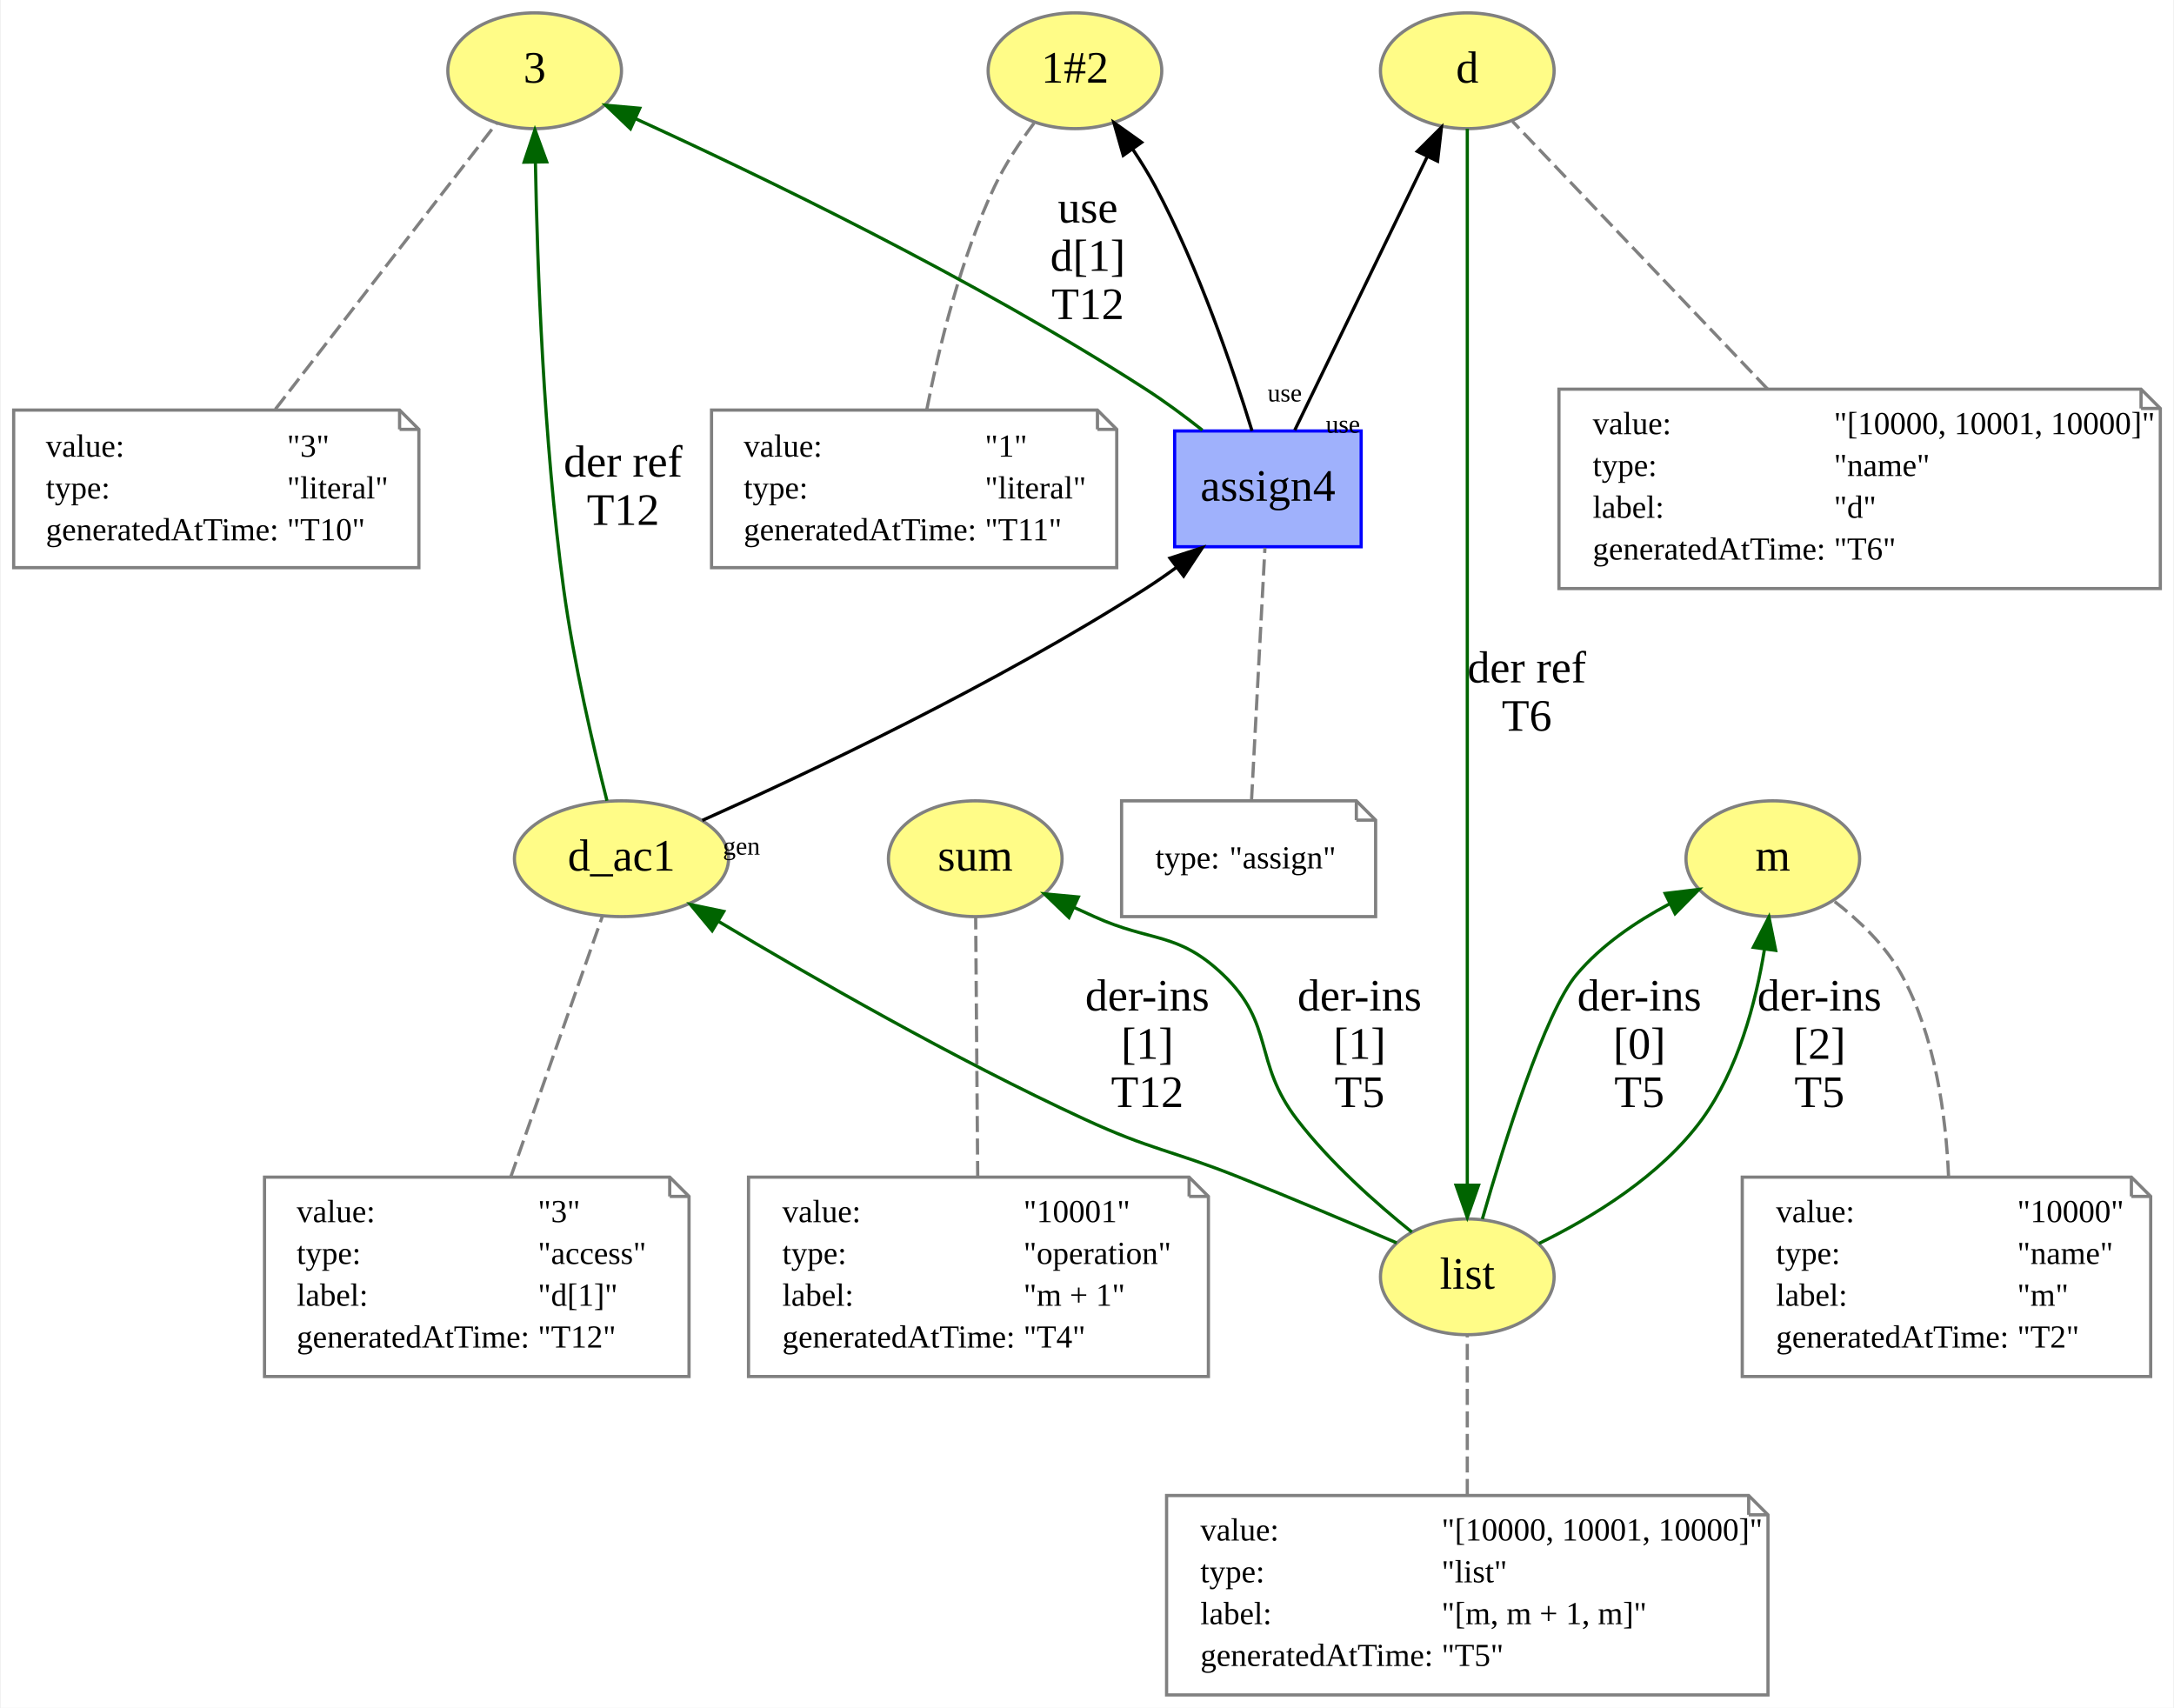
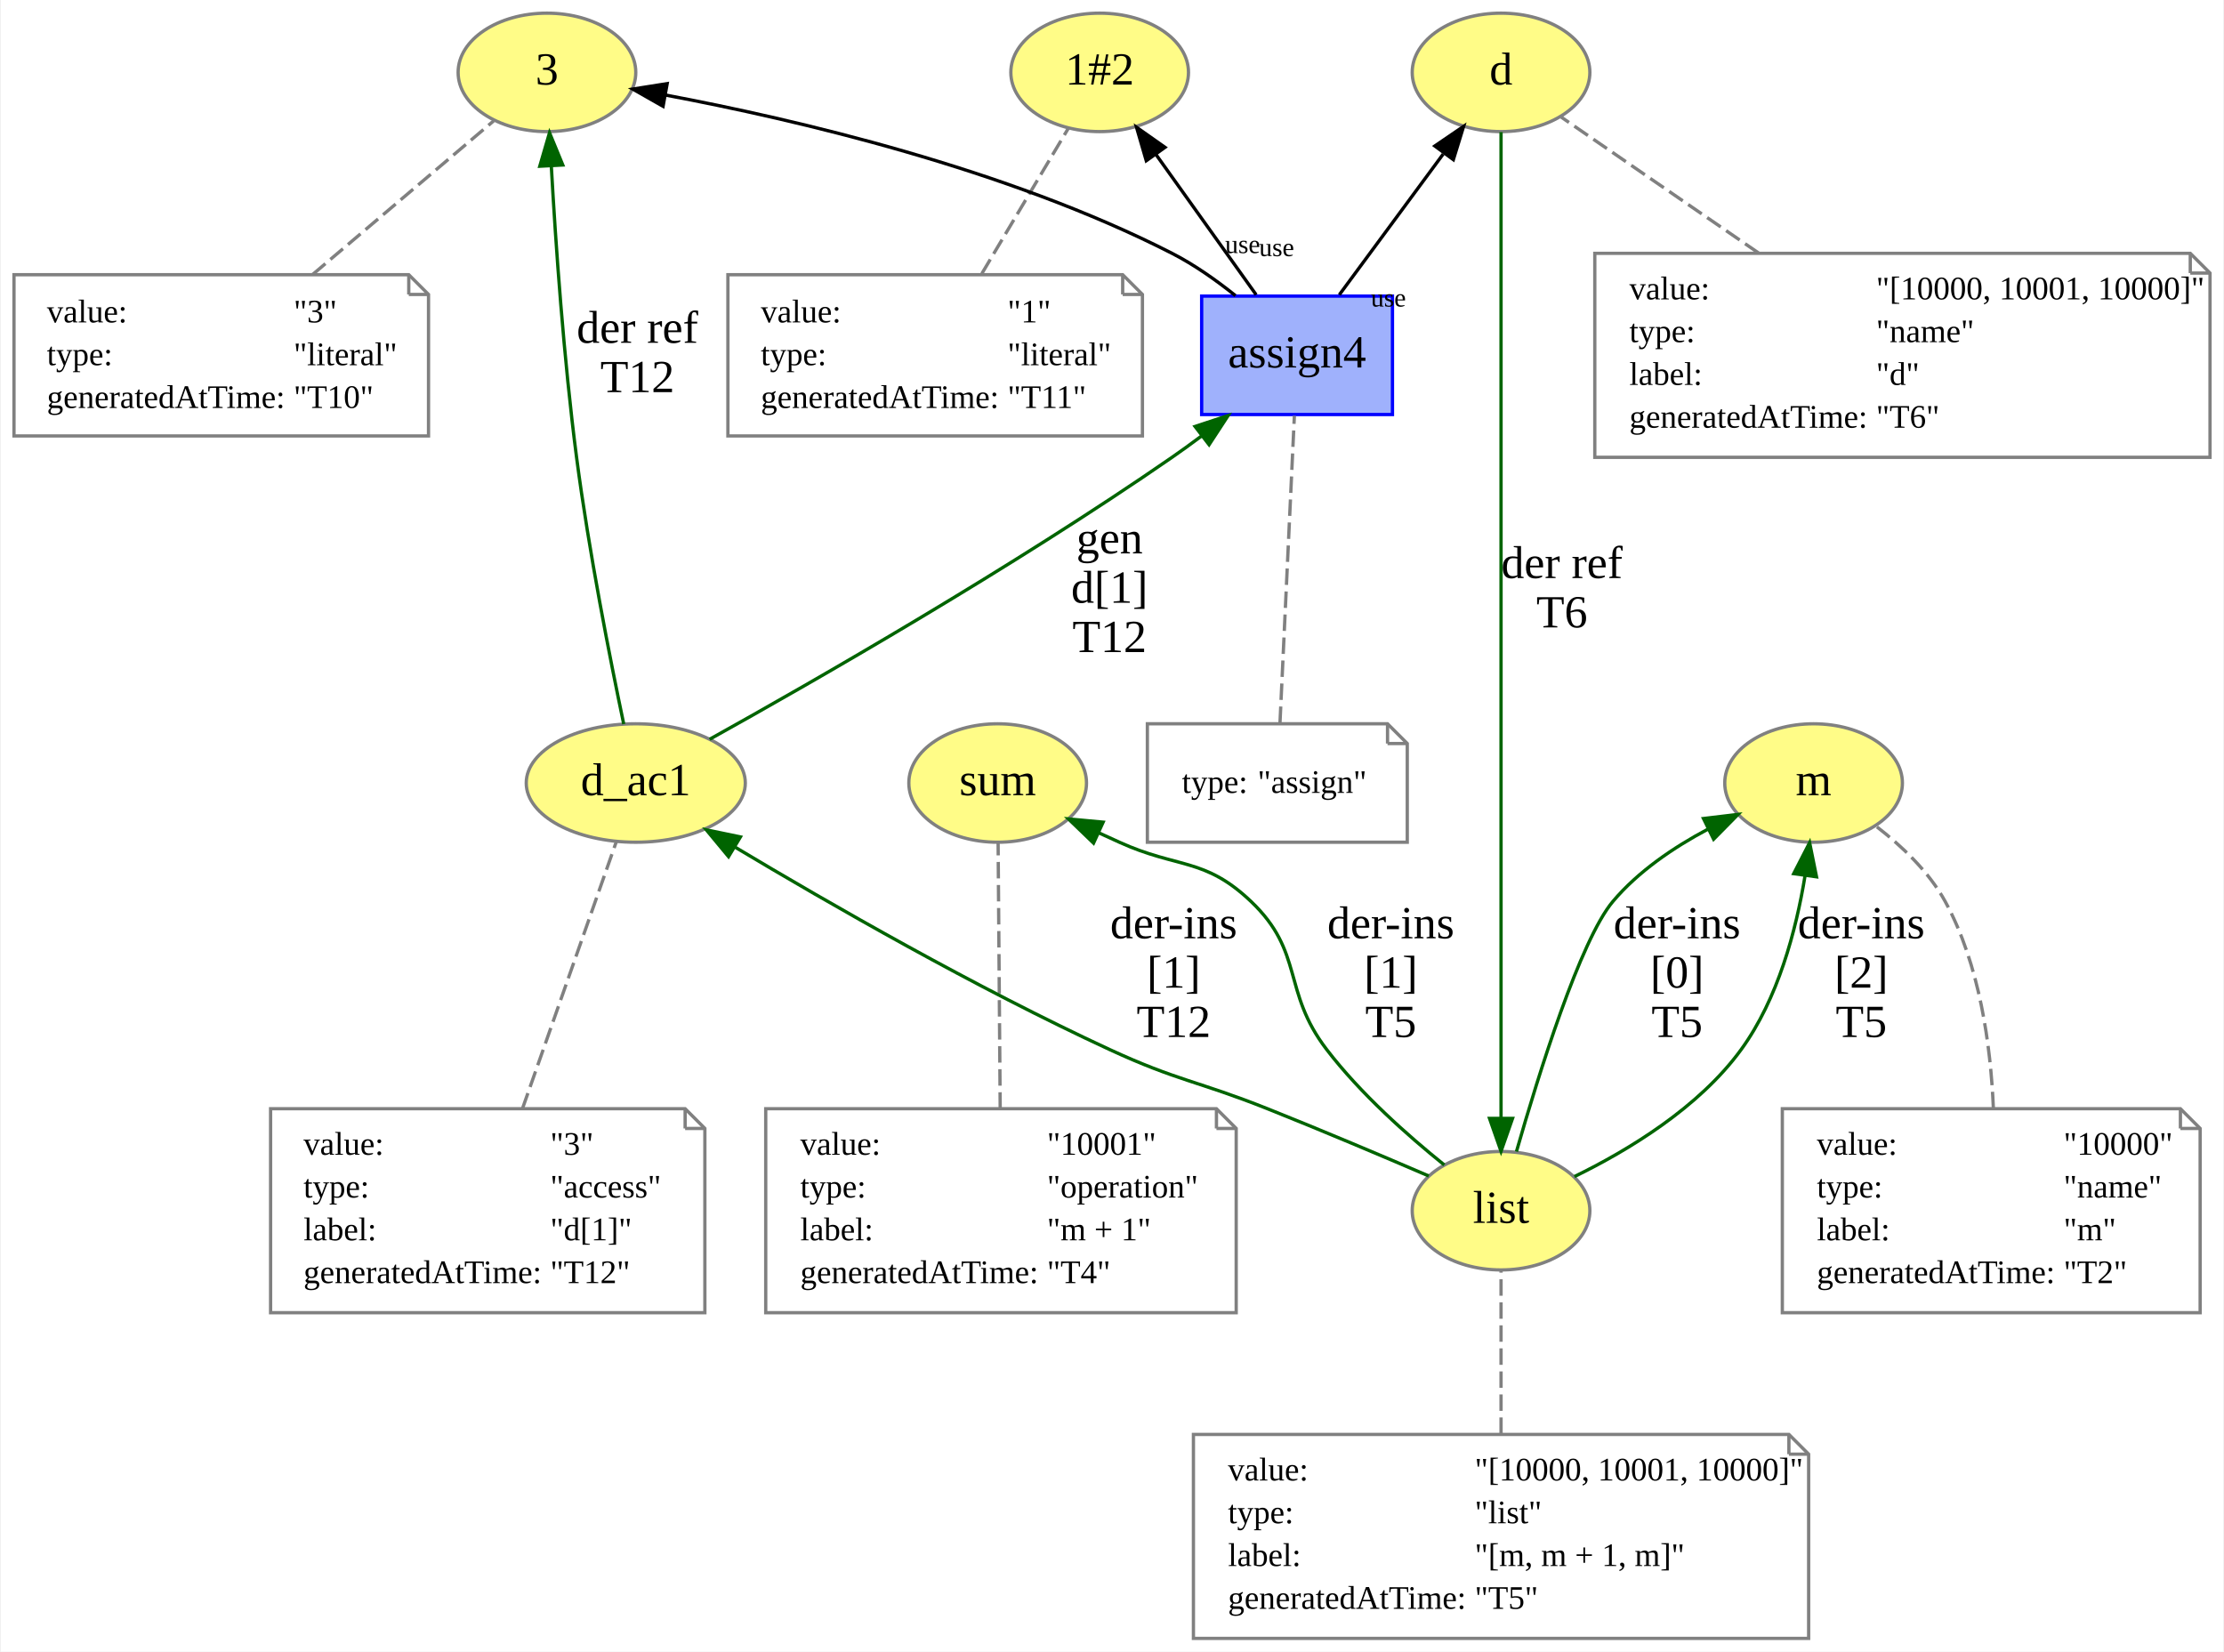
- <svg xmlns="http://www.w3.org/2000/svg" xmlns:xlink="http://www.w3.org/1999/xlink" width="676pt" height="531pt" viewBox="0.00 0.00 675.50 531.00">
-   <g id="graph0" class="graph" transform="scale(1 1) rotate(0) translate(4 527)">
-     <polygon fill="white" stroke="none" points="-4,4 -4,-527 671.5,-527 671.5,4 -4,4" />
+ <svg xmlns="http://www.w3.org/2000/svg" xmlns:xlink="http://www.w3.org/1999/xlink" width="676pt" height="502pt" viewBox="0.00 0.00 675.50 502.00">
+   <g id="graph0" class="graph" transform="scale(1 1) rotate(0) translate(4 498)">
+     <polygon fill="white" stroke="none" points="-4,4 -4,-498 671.5,-498 671.5,4 -4,4" />
    <g id="node1" class="node">
      <g id="a_node1">
        <a xlink:href="http://example.org/m" xlink:title="m">
          <ellipse fill="#fffc87" stroke="#808080" cx="547" cy="-260" rx="27" ry="18" />
          <text text-anchor="middle" x="547" y="-256.3" font-family="Times New Roman,serif" font-size="14.00">m</text>
        </a>
      </g>
    </g>
    <g id="node2" class="node">
      <polygon fill="none" stroke="gray" points="658.5,-161 537.5,-161 537.5,-99 664.5,-99 664.5,-155 658.5,-161" />
      <polyline fill="none" stroke="gray" points="658.5,-161 658.5,-155 " />
      <polyline fill="none" stroke="gray" points="664.5,-155 658.5,-155 " />
      <text text-anchor="start" x="548" y="-147" font-family="Times New Roman,serif" font-size="10.00">value:</text>
      <text text-anchor="start" x="623" y="-147" font-family="Times New Roman,serif" font-size="10.00">"10000"</text>
      <text text-anchor="start" x="548" y="-134" font-family="Times New Roman,serif" font-size="10.00">type:</text>
      <text text-anchor="start" x="623" y="-134" font-family="Times New Roman,serif" font-size="10.00">"name"</text>
      <text text-anchor="start" x="548" y="-121" font-family="Times New Roman,serif" font-size="10.00">label:</text>
      <text text-anchor="start" x="623" y="-121" font-family="Times New Roman,serif" font-size="10.00">"m"</text>
      <text text-anchor="start" x="548" y="-108" font-family="Times New Roman,serif" font-size="10.00">generatedAtTime:</text>
      <text text-anchor="start" x="623" y="-108" font-family="Times New Roman,serif" font-size="10.00">"T2"</text>
    </g>
    <g id="edge1" class="edge">
      <path fill="none" stroke="gray" stroke-dasharray="5,2" d="M601.648,-161.156C600.846,-180.225 597.503,-204.806 587,-224 582.039,-233.066 573.763,-240.899 566.021,-246.842" />
    </g>
    <g id="node3" class="node">
      <g id="a_node3">
        <a xlink:href="http://example.org/sum" xlink:title="sum">
          <ellipse fill="#fffc87" stroke="#808080" cx="299" cy="-260" rx="27" ry="18" />
          <text text-anchor="middle" x="299" y="-256.3" font-family="Times New Roman,serif" font-size="14.00">sum</text>
        </a>
      </g>
    </g>
    <g id="node4" class="node">
      <polygon fill="none" stroke="gray" points="365.5,-161 228.5,-161 228.5,-99 371.5,-99 371.5,-155 365.5,-161" />
      <polyline fill="none" stroke="gray" points="365.5,-161 365.5,-155 " />
      <polyline fill="none" stroke="gray" points="371.5,-155 365.5,-155 " />
      <text text-anchor="start" x="239" y="-147" font-family="Times New Roman,serif" font-size="10.00">value:</text>
      <text text-anchor="start" x="314" y="-147" font-family="Times New Roman,serif" font-size="10.00">"10001"</text>
      <text text-anchor="start" x="239" y="-134" font-family="Times New Roman,serif" font-size="10.00">type:</text>
      <text text-anchor="start" x="314" y="-134" font-family="Times New Roman,serif" font-size="10.00">"operation"</text>
      <text text-anchor="start" x="239" y="-121" font-family="Times New Roman,serif" font-size="10.00">label:</text>
      <text text-anchor="start" x="314" y="-121" font-family="Times New Roman,serif" font-size="10.00">"m + 1"</text>
      <text text-anchor="start" x="239" y="-108" font-family="Times New Roman,serif" font-size="10.00">generatedAtTime:</text>
      <text text-anchor="start" x="314" y="-108" font-family="Times New Roman,serif" font-size="10.00">"T4"</text>
    </g>
    <g id="edge2" class="edge">
      <path fill="none" stroke="gray" stroke-dasharray="5,2" d="M299.766,-161.01C299.569,-186.134 299.296,-221.102 299.135,-241.76" />
    </g>
    <g id="node5" class="node">
      <g id="a_node5">
        <a xlink:href="http://example.org/list" xlink:title="list">
          <ellipse fill="#fffc87" stroke="#808080" cx="452" cy="-130" rx="27" ry="18" />
          <text text-anchor="middle" x="452" y="-126.3" font-family="Times New Roman,serif" font-size="14.00">list</text>
        </a>
      </g>
    </g>
    <g id="edge4" class="edge">
      <path fill="none" stroke="darkgreen" d="M456.687,-147.986C463.413,-171.454 476.086,-212.234 486,-224 493.71,-233.15 504.456,-240.424 514.785,-245.917" />
      <polygon fill="darkgreen" stroke="darkgreen" points="513.533,-249.201 524.053,-250.463 516.616,-242.917 513.533,-249.201" />
      <text text-anchor="middle" x="505.5" y="-212.8" font-family="Times New Roman,serif" font-size="14.00">der-ins</text>
      <text text-anchor="middle" x="505.5" y="-197.8" font-family="Times New Roman,serif" font-size="14.00">[0]</text>
      <text text-anchor="middle" x="505.5" y="-182.8" font-family="Times New Roman,serif" font-size="14.00">T5</text>
    </g>
    <g id="edge6" class="edge">
      <path fill="none" stroke="darkgreen" d="M474.315,-140.38C490.662,-148.356 512.154,-161.335 525,-179 536.189,-194.386 541.688,-215.189 544.391,-231.725" />
      <polygon fill="darkgreen" stroke="darkgreen" points="540.958,-232.449 545.795,-241.875 547.892,-231.49 540.958,-232.449" />
      <text text-anchor="middle" x="561.5" y="-212.8" font-family="Times New Roman,serif" font-size="14.00">der-ins</text>
      <text text-anchor="middle" x="561.5" y="-197.8" font-family="Times New Roman,serif" font-size="14.00">[2]</text>
      <text text-anchor="middle" x="561.5" y="-182.8" font-family="Times New Roman,serif" font-size="14.00">T5</text>
    </g>
    <g id="edge5" class="edge">
      <path fill="none" stroke="darkgreen" d="M434.749,-143.918C423.583,-152.888 409.267,-165.597 399,-179 385.341,-196.831 392.272,-208.517 376,-224 361.877,-237.439 353.746,-233.93 336,-242 333.961,-242.927 331.86,-243.885 329.743,-244.853" />
      <polygon fill="darkgreen" stroke="darkgreen" points="328.142,-241.736 320.508,-249.083 331.058,-248.1 328.142,-241.736" />
      <text text-anchor="middle" x="418.5" y="-212.8" font-family="Times New Roman,serif" font-size="14.00">der-ins</text>
      <text text-anchor="middle" x="418.5" y="-197.8" font-family="Times New Roman,serif" font-size="14.00">[1]</text>
      <text text-anchor="middle" x="418.5" y="-182.8" font-family="Times New Roman,serif" font-size="14.00">T5</text>
    </g>
    <g id="node13" class="node">
      <g id="a_node13">
        <a xlink:href="http://example.org/d_ac1" xlink:title="d_ac1">
          <ellipse fill="#fffc87" stroke="#808080" cx="189" cy="-260" rx="33.295" ry="18" />
          <text text-anchor="middle" x="189" y="-256.3" font-family="Times New Roman,serif" font-size="14.00">d_ac1</text>
        </a>
      </g>
    </g>
    <g id="edge12" class="edge">
      <path fill="none" stroke="darkgreen" d="M430.029,-140.558C416.051,-146.571 397.533,-154.411 381,-161 359.835,-169.436 353.682,-169.441 333,-179 292.474,-197.73 247.828,-223.365 219.155,-240.519" />
      <polygon fill="darkgreen" stroke="darkgreen" points="217.194,-237.614 210.433,-245.771 220.805,-243.611 217.194,-237.614" />
      <text text-anchor="middle" x="352.5" y="-212.8" font-family="Times New Roman,serif" font-size="14.00">der-ins</text>
      <text text-anchor="middle" x="352.5" y="-197.8" font-family="Times New Roman,serif" font-size="14.00">[1]</text>
      <text text-anchor="middle" x="352.5" y="-182.8" font-family="Times New Roman,serif" font-size="14.00">T12</text>
    </g>
    <g id="node6" class="node">
      <polygon fill="none" stroke="gray" points="539.5,-62 358.5,-62 358.5,-0 545.5,-0 545.5,-56 539.5,-62" />
      <polyline fill="none" stroke="gray" points="539.5,-62 539.5,-56 " />
      <polyline fill="none" stroke="gray" points="545.5,-56 539.5,-56 " />
      <text text-anchor="start" x="369" y="-48" font-family="Times New Roman,serif" font-size="10.00">value:</text>
      <text text-anchor="start" x="444" y="-48" font-family="Times New Roman,serif" font-size="10.00">"[10000, 10001, 10000]"</text>
      <text text-anchor="start" x="369" y="-35" font-family="Times New Roman,serif" font-size="10.00">type:</text>
      <text text-anchor="start" x="444" y="-35" font-family="Times New Roman,serif" font-size="10.00">"list"</text>
      <text text-anchor="start" x="369" y="-22" font-family="Times New Roman,serif" font-size="10.00">label:</text>
      <text text-anchor="start" x="444" y="-22" font-family="Times New Roman,serif" font-size="10.00">"[m, m + 1, m]"</text>
      <text text-anchor="start" x="369" y="-9" font-family="Times New Roman,serif" font-size="10.00">generatedAtTime:</text>
      <text text-anchor="start" x="444" y="-9" font-family="Times New Roman,serif" font-size="10.00">"T5"</text>
    </g>
    <g id="edge3" class="edge">
      <path fill="none" stroke="gray" stroke-dasharray="5,2" d="M452,-62.16C452,-78.51 452,-98.122 452,-111.859" />
    </g>
    <g id="node7" class="node">
      <g id="a_node7">
        <a xlink:href="http://example.org/d" xlink:title="d">
-           <ellipse fill="#fffc87" stroke="#808080" cx="452" cy="-505" rx="27" ry="18" />
-           <text text-anchor="middle" x="452" y="-501.3" font-family="Times New Roman,serif" font-size="14.00">d</text>
+           <ellipse fill="#fffc87" stroke="#808080" cx="452" cy="-476" rx="27" ry="18" />
+           <text text-anchor="middle" x="452" y="-472.3" font-family="Times New Roman,serif" font-size="14.00">d</text>
        </a>
      </g>
    </g>
    <g id="edge8" class="edge">
-       <path fill="none" stroke="darkgreen" d="M452,-486.977C452,-427.964 452,-231.79 452,-158.733" />
-       <polygon fill="darkgreen" stroke="darkgreen" points="455.5,-158.49 452,-148.49 448.5,-158.49 455.5,-158.49" />
-       <text text-anchor="middle" x="470.5" y="-314.8" font-family="Times New Roman,serif" font-size="14.00">der ref</text>
-       <text text-anchor="middle" x="470.5" y="-299.8" font-family="Times New Roman,serif" font-size="14.00">T6</text>
+       <path fill="none" stroke="darkgreen" d="M452,-457.838C452,-402.212 452,-226.555 452,-158.402" />
+       <polygon fill="darkgreen" stroke="darkgreen" points="455.5,-158.059 452,-148.059 448.5,-158.059 455.5,-158.059" />
+       <text text-anchor="middle" x="470.5" y="-322.3" font-family="Times New Roman,serif" font-size="14.00">der ref</text>
+       <text text-anchor="middle" x="470.5" y="-307.3" font-family="Times New Roman,serif" font-size="14.00">T6</text>
    </g>
    <g id="node8" class="node">
-       <polygon fill="none" stroke="gray" points="661.5,-406 480.5,-406 480.5,-344 667.5,-344 667.5,-400 661.5,-406" />
-       <polyline fill="none" stroke="gray" points="661.5,-406 661.5,-400 " />
-       <polyline fill="none" stroke="gray" points="667.5,-400 661.5,-400 " />
-       <text text-anchor="start" x="491" y="-392" font-family="Times New Roman,serif" font-size="10.00">value:</text>
-       <text text-anchor="start" x="566" y="-392" font-family="Times New Roman,serif" font-size="10.00">"[10000, 10001, 10000]"</text>
-       <text text-anchor="start" x="491" y="-379" font-family="Times New Roman,serif" font-size="10.00">type:</text>
-       <text text-anchor="start" x="566" y="-379" font-family="Times New Roman,serif" font-size="10.00">"name"</text>
-       <text text-anchor="start" x="491" y="-366" font-family="Times New Roman,serif" font-size="10.00">label:</text>
-       <text text-anchor="start" x="566" y="-366" font-family="Times New Roman,serif" font-size="10.00">"d"</text>
-       <text text-anchor="start" x="491" y="-353" font-family="Times New Roman,serif" font-size="10.00">generatedAtTime:</text>
-       <text text-anchor="start" x="566" y="-353" font-family="Times New Roman,serif" font-size="10.00">"T6"</text>
+       <polygon fill="none" stroke="gray" points="661.5,-421 480.5,-421 480.5,-359 667.5,-359 667.5,-415 661.5,-421" />
+       <polyline fill="none" stroke="gray" points="661.5,-421 661.5,-415 " />
+       <polyline fill="none" stroke="gray" points="667.5,-415 661.5,-415 " />
+       <text text-anchor="start" x="491" y="-407" font-family="Times New Roman,serif" font-size="10.00">value:</text>
+       <text text-anchor="start" x="566" y="-407" font-family="Times New Roman,serif" font-size="10.00">"[10000, 10001, 10000]"</text>
+       <text text-anchor="start" x="491" y="-394" font-family="Times New Roman,serif" font-size="10.00">type:</text>
+       <text text-anchor="start" x="566" y="-394" font-family="Times New Roman,serif" font-size="10.00">"name"</text>
+       <text text-anchor="start" x="491" y="-381" font-family="Times New Roman,serif" font-size="10.00">label:</text>
+       <text text-anchor="start" x="566" y="-381" font-family="Times New Roman,serif" font-size="10.00">"d"</text>
+       <text text-anchor="start" x="491" y="-368" font-family="Times New Roman,serif" font-size="10.00">generatedAtTime:</text>
+       <text text-anchor="start" x="566" y="-368" font-family="Times New Roman,serif" font-size="10.00">"T6"</text>
    </g>
    <g id="edge7" class="edge">
-       <path fill="none" stroke="gray" stroke-dasharray="5,2" d="M545.396,-406.01C520.465,-432.168 485.361,-468.998 466.07,-489.238" />
+       <path fill="none" stroke="gray" stroke-dasharray="5,2" d="M530.3,-421.089C509.651,-435.306 486.12,-451.508 470.29,-462.407" />
    </g>
    <g id="node9" class="node">
      <g id="a_node9">
        <a xlink:href="http://example.org/3" xlink:title="3">
-           <ellipse fill="#fffc87" stroke="#808080" cx="162" cy="-505" rx="27" ry="18" />
-           <text text-anchor="middle" x="162" y="-501.3" font-family="Times New Roman,serif" font-size="14.00">3</text>
+           <ellipse fill="#fffc87" stroke="#808080" cx="162" cy="-476" rx="27" ry="18" />
+           <text text-anchor="middle" x="162" y="-472.3" font-family="Times New Roman,serif" font-size="14.00">3</text>
        </a>
      </g>
    </g>
    <g id="node10" class="node">
-       <polygon fill="none" stroke="gray" points="120,-399.5 0,-399.5 0,-350.5 126,-350.5 126,-393.5 120,-399.5" />
-       <polyline fill="none" stroke="gray" points="120,-399.5 120,-393.5 " />
-       <polyline fill="none" stroke="gray" points="126,-393.5 120,-393.5 " />
-       <text text-anchor="start" x="10" y="-385" font-family="Times New Roman,serif" font-size="10.00">value:</text>
-       <text text-anchor="start" x="85" y="-385" font-family="Times New Roman,serif" font-size="10.00">"3"</text>
-       <text text-anchor="start" x="10" y="-372" font-family="Times New Roman,serif" font-size="10.00">type:</text>
-       <text text-anchor="start" x="85" y="-372" font-family="Times New Roman,serif" font-size="10.00">"literal"</text>
-       <text text-anchor="start" x="10" y="-359" font-family="Times New Roman,serif" font-size="10.00">generatedAtTime:</text>
-       <text text-anchor="start" x="85" y="-359" font-family="Times New Roman,serif" font-size="10.00">"T10"</text>
+       <polygon fill="none" stroke="gray" points="120,-414.5 0,-414.5 0,-365.5 126,-365.5 126,-408.5 120,-414.5" />
+       <polyline fill="none" stroke="gray" points="120,-414.5 120,-408.5 " />
+       <polyline fill="none" stroke="gray" points="126,-408.5 120,-408.5 " />
+       <text text-anchor="start" x="10" y="-400" font-family="Times New Roman,serif" font-size="10.00">value:</text>
+       <text text-anchor="start" x="85" y="-400" font-family="Times New Roman,serif" font-size="10.00">"3"</text>
+       <text text-anchor="start" x="10" y="-387" font-family="Times New Roman,serif" font-size="10.00">type:</text>
+       <text text-anchor="start" x="85" y="-387" font-family="Times New Roman,serif" font-size="10.00">"literal"</text>
+       <text text-anchor="start" x="10" y="-374" font-family="Times New Roman,serif" font-size="10.00">generatedAtTime:</text>
+       <text text-anchor="start" x="85" y="-374" font-family="Times New Roman,serif" font-size="10.00">"T10"</text>
    </g>
    <g id="edge9" class="edge">
-       <path fill="none" stroke="gray" stroke-dasharray="5,2" d="M81.389,-399.776C101.52,-425.803 133.194,-466.756 150.227,-488.778" />
+       <path fill="none" stroke="gray" stroke-dasharray="5,2" d="M90.841,-414.622C108.57,-429.665 130.916,-448.626 145.79,-461.246" />
    </g>
    <g id="node11" class="node">
      <g id="a_node11">
        <a xlink:href="http://example.org/1#2" xlink:title="1#2">
-           <ellipse fill="#fffc87" stroke="#808080" cx="330" cy="-505" rx="27" ry="18" />
-           <text text-anchor="middle" x="330" y="-501.3" font-family="Times New Roman,serif" font-size="14.00">1#2</text>
+           <ellipse fill="#fffc87" stroke="#808080" cx="330" cy="-476" rx="27" ry="18" />
+           <text text-anchor="middle" x="330" y="-472.3" font-family="Times New Roman,serif" font-size="14.00">1#2</text>
        </a>
      </g>
    </g>
    <g id="node12" class="node">
-       <polygon fill="none" stroke="gray" points="337,-399.5 217,-399.5 217,-350.5 343,-350.5 343,-393.5 337,-399.5" />
-       <polyline fill="none" stroke="gray" points="337,-399.5 337,-393.5 " />
-       <polyline fill="none" stroke="gray" points="343,-393.5 337,-393.5 " />
-       <text text-anchor="start" x="227" y="-385" font-family="Times New Roman,serif" font-size="10.00">value:</text>
-       <text text-anchor="start" x="302" y="-385" font-family="Times New Roman,serif" font-size="10.00">"1"</text>
-       <text text-anchor="start" x="227" y="-372" font-family="Times New Roman,serif" font-size="10.00">type:</text>
-       <text text-anchor="start" x="302" y="-372" font-family="Times New Roman,serif" font-size="10.00">"literal"</text>
-       <text text-anchor="start" x="227" y="-359" font-family="Times New Roman,serif" font-size="10.00">generatedAtTime:</text>
-       <text text-anchor="start" x="302" y="-359" font-family="Times New Roman,serif" font-size="10.00">"T11"</text>
+       <polygon fill="none" stroke="gray" points="337,-414.5 217,-414.5 217,-365.5 343,-365.5 343,-408.5 337,-414.5" />
+       <polyline fill="none" stroke="gray" points="337,-414.5 337,-408.5 " />
+       <polyline fill="none" stroke="gray" points="343,-408.5 337,-408.5 " />
+       <text text-anchor="start" x="227" y="-400" font-family="Times New Roman,serif" font-size="10.00">value:</text>
+       <text text-anchor="start" x="302" y="-400" font-family="Times New Roman,serif" font-size="10.00">"1"</text>
+       <text text-anchor="start" x="227" y="-387" font-family="Times New Roman,serif" font-size="10.00">type:</text>
+       <text text-anchor="start" x="302" y="-387" font-family="Times New Roman,serif" font-size="10.00">"literal"</text>
+       <text text-anchor="start" x="227" y="-374" font-family="Times New Roman,serif" font-size="10.00">generatedAtTime:</text>
+       <text text-anchor="start" x="302" y="-374" font-family="Times New Roman,serif" font-size="10.00">"T11"</text>
    </g>
    <g id="edge10" class="edge">
-       <path fill="none" stroke="gray" stroke-dasharray="5,2" d="M283.95,-399.745C287.725,-419.04 294.428,-446.628 305,-469 308.254,-475.887 312.884,-482.842 317.277,-488.718" />
+       <path fill="none" stroke="gray" stroke-dasharray="5,2" d="M294.194,-414.846C302.625,-429.01 313.085,-446.583 320.518,-459.071" />
    </g>
    <g id="edge18" class="edge">
-       <path fill="none" stroke="darkgreen" d="M184.483,-278.028C180.255,-294.709 174.133,-320.915 171,-344 164.742,-390.117 162.82,-444.28 162.239,-476.284" />
-       <polygon fill="darkgreen" stroke="darkgreen" points="158.734,-476.58 162.084,-486.631 165.733,-476.684 158.734,-476.58" />
-       <text text-anchor="middle" x="189.5" y="-378.8" font-family="Times New Roman,serif" font-size="14.00">der ref</text>
-       <text text-anchor="middle" x="189.5" y="-363.8" font-family="Times New Roman,serif" font-size="14.00">T12</text>
+       <path fill="none" stroke="darkgreen" d="M185.339,-277.911C181.255,-297.378 174.732,-330.354 171,-359 167.081,-389.088 164.662,-423.804 163.333,-447.359" />
+       <polygon fill="darkgreen" stroke="darkgreen" points="159.821,-447.474 162.781,-457.647 166.811,-447.849 159.821,-447.474" />
+       <text text-anchor="middle" x="189.5" y="-393.8" font-family="Times New Roman,serif" font-size="14.00">der ref</text>
+       <text text-anchor="middle" x="189.5" y="-378.8" font-family="Times New Roman,serif" font-size="14.00">T12</text>
    </g>
    <g id="node15" class="node">
      <g id="a_node15">
        <a xlink:href="http://example.org/assign4" xlink:title="assign4">
-           <polygon fill="#9fb1fc" stroke="#0000ff" points="419,-393 361,-393 361,-357 419,-357 419,-393" />
-           <text text-anchor="middle" x="390" y="-371.3" font-family="Times New Roman,serif" font-size="14.00">assign4</text>
+           <polygon fill="#9fb1fc" stroke="#0000ff" points="419,-408 361,-408 361,-372 419,-372 419,-408" />
+           <text text-anchor="middle" x="390" y="-386.3" font-family="Times New Roman,serif" font-size="14.00">assign4</text>
        </a>
      </g>
    </g>
    <g id="edge17" class="edge">
-       <path fill="none" stroke="black" d="M214.136,-271.919C246.889,-286.565 305.469,-314.199 352,-344 355.159,-346.023 358.371,-348.252 361.522,-350.554" />
-       <polygon fill="black" stroke="black" points="359.562,-353.461 369.641,-356.727 363.798,-347.889 359.562,-353.461" />
-       <text text-anchor="middle" x="226.319" y="-261.269" font-family="Times New Roman,serif" font-size="8.00">gen</text>
+       <path fill="none" stroke="darkgreen" d="M211.44,-273.292C243.397,-291.063 303.515,-325.487 352,-359 354.923,-361.021 357.918,-363.192 360.88,-365.41" />
+       <polygon fill="darkgreen" stroke="darkgreen" points="358.995,-368.375 369.057,-371.694 363.26,-362.825 358.995,-368.375" />
+       <text text-anchor="middle" x="333" y="-329.8" font-family="Times New Roman,serif" font-size="14.00">gen</text>
+       <text text-anchor="middle" x="333" y="-314.8" font-family="Times New Roman,serif" font-size="14.00">d[1]</text>
+       <text text-anchor="middle" x="333" y="-299.8" font-family="Times New Roman,serif" font-size="14.00">T12</text>
    </g>
    <g id="node14" class="node">
      <polygon fill="none" stroke="gray" points="204,-161 78,-161 78,-99 210,-99 210,-155 204,-161" />
      <polyline fill="none" stroke="gray" points="204,-161 204,-155 " />
      <polyline fill="none" stroke="gray" points="210,-155 204,-155 " />
      <text text-anchor="start" x="88" y="-147" font-family="Times New Roman,serif" font-size="10.00">value:</text>
      <text text-anchor="start" x="163" y="-147" font-family="Times New Roman,serif" font-size="10.00">"3"</text>
      <text text-anchor="start" x="88" y="-134" font-family="Times New Roman,serif" font-size="10.00">type:</text>
      <text text-anchor="start" x="163" y="-134" font-family="Times New Roman,serif" font-size="10.00">"access"</text>
      <text text-anchor="start" x="88" y="-121" font-family="Times New Roman,serif" font-size="10.00">label:</text>
      <text text-anchor="start" x="163" y="-121" font-family="Times New Roman,serif" font-size="10.00">"d[1]"</text>
      <text text-anchor="start" x="88" y="-108" font-family="Times New Roman,serif" font-size="10.00">generatedAtTime:</text>
      <text text-anchor="start" x="163" y="-108" font-family="Times New Roman,serif" font-size="10.00">"T12"</text>
    </g>
    <g id="edge11" class="edge">
      <path fill="none" stroke="gray" stroke-dasharray="5,2" d="M154.551,-161.01C163.435,-186.282 175.821,-221.513 183.067,-242.123" />
    </g>
    <g id="edge14" class="edge">
-       <path fill="none" stroke="black" d="M398.362,-393.263C408.971,-415.167 427.361,-453.131 439.604,-478.409" />
-       <polygon fill="black" stroke="black" points="436.458,-479.942 443.967,-487.416 442.758,-476.89 436.458,-479.942" />
-       <text text-anchor="middle" x="413.322" y="-392.45" font-family="Times New Roman,serif" font-size="8.00">use</text>
+       <path fill="none" stroke="black" d="M402.846,-408.405C411.983,-420.783 424.367,-437.561 434.418,-451.18" />
+       <polygon fill="black" stroke="black" points="431.875,-453.627 440.629,-459.595 437.507,-449.47 431.875,-453.627" />
+       <text text-anchor="middle" x="417.752" y="-404.825" font-family="Times New Roman,serif" font-size="8.00">use</text>
    </g>
    <g id="edge16" class="edge">
-       <path fill="none" stroke="darkgreen" d="M369.627,-393.252C364.067,-397.632 357.936,-402.177 352,-406 298.641,-440.37 231.787,-472.552 193.278,-490.132" />
-       <polygon fill="darkgreen" stroke="darkgreen" points="191.788,-486.964 184.123,-494.279 194.676,-493.341 191.788,-486.964" />
-       <text text-anchor="middle" x="334" y="-457.8" font-family="Times New Roman,serif" font-size="14.00">use</text>
-       <text text-anchor="middle" x="334" y="-442.8" font-family="Times New Roman,serif" font-size="14.00">d[1]</text>
-       <text text-anchor="middle" x="334" y="-427.8" font-family="Times New Roman,serif" font-size="14.00">T12</text>
+       <path fill="none" stroke="black" d="M371.284,-408.14C365.432,-412.826 358.736,-417.556 352,-421 301.688,-446.721 237.428,-461.703 198.019,-469.114" />
+       <polygon fill="black" stroke="black" points="197.29,-465.689 188.077,-470.922 198.542,-472.577 197.29,-465.689" />
+       <text text-anchor="middle" x="373.45" y="-421.083" font-family="Times New Roman,serif" font-size="8.00">use</text>
    </g>
    <g id="edge15" class="edge">
-       <path fill="none" stroke="black" d="M385.062,-393.033C379.195,-412.131 368.48,-443.734 355,-469 352.944,-472.854 350.522,-476.775 348.009,-480.53" />
-       <polygon fill="black" stroke="black" points="345.019,-478.695 342.108,-488.882 350.737,-482.734 345.019,-478.695" />
-       <text text-anchor="middle" x="395.221" y="-402.169" font-family="Times New Roman,serif" font-size="8.00">use</text>
+       <path fill="none" stroke="black" d="M377.568,-408.405C368.783,-420.704 356.895,-437.348 347.201,-450.919" />
+       <polygon fill="black" stroke="black" points="344.166,-449.146 341.202,-459.317 349.862,-453.214 344.166,-449.146" />
+       <text text-anchor="middle" x="383.779" y="-420.158" font-family="Times New Roman,serif" font-size="8.00">use</text>
    </g>
    <g id="node16" class="node">
      <polygon fill="none" stroke="gray" points="417.5,-278 344.5,-278 344.5,-242 423.5,-242 423.5,-272 417.5,-278" />
      <polyline fill="none" stroke="gray" points="417.5,-278 417.5,-272 " />
      <polyline fill="none" stroke="gray" points="423.5,-272 417.5,-272 " />
      <text text-anchor="start" x="355" y="-257" font-family="Times New Roman,serif" font-size="10.00">type:</text>
      <text text-anchor="start" x="378" y="-257" font-family="Times New Roman,serif" font-size="10.00">"assign"</text>
    </g>
    <g id="edge13" class="edge">
-       <path fill="none" stroke="gray" stroke-dasharray="5,2" d="M384.911,-278.162C386.039,-299.401 387.948,-335.363 389.08,-356.676" />
+       <path fill="none" stroke="gray" stroke-dasharray="5,2" d="M384.809,-278.263C385.954,-302.692 388.036,-347.099 389.184,-371.602" />
    </g>
  </g>
</svg>
